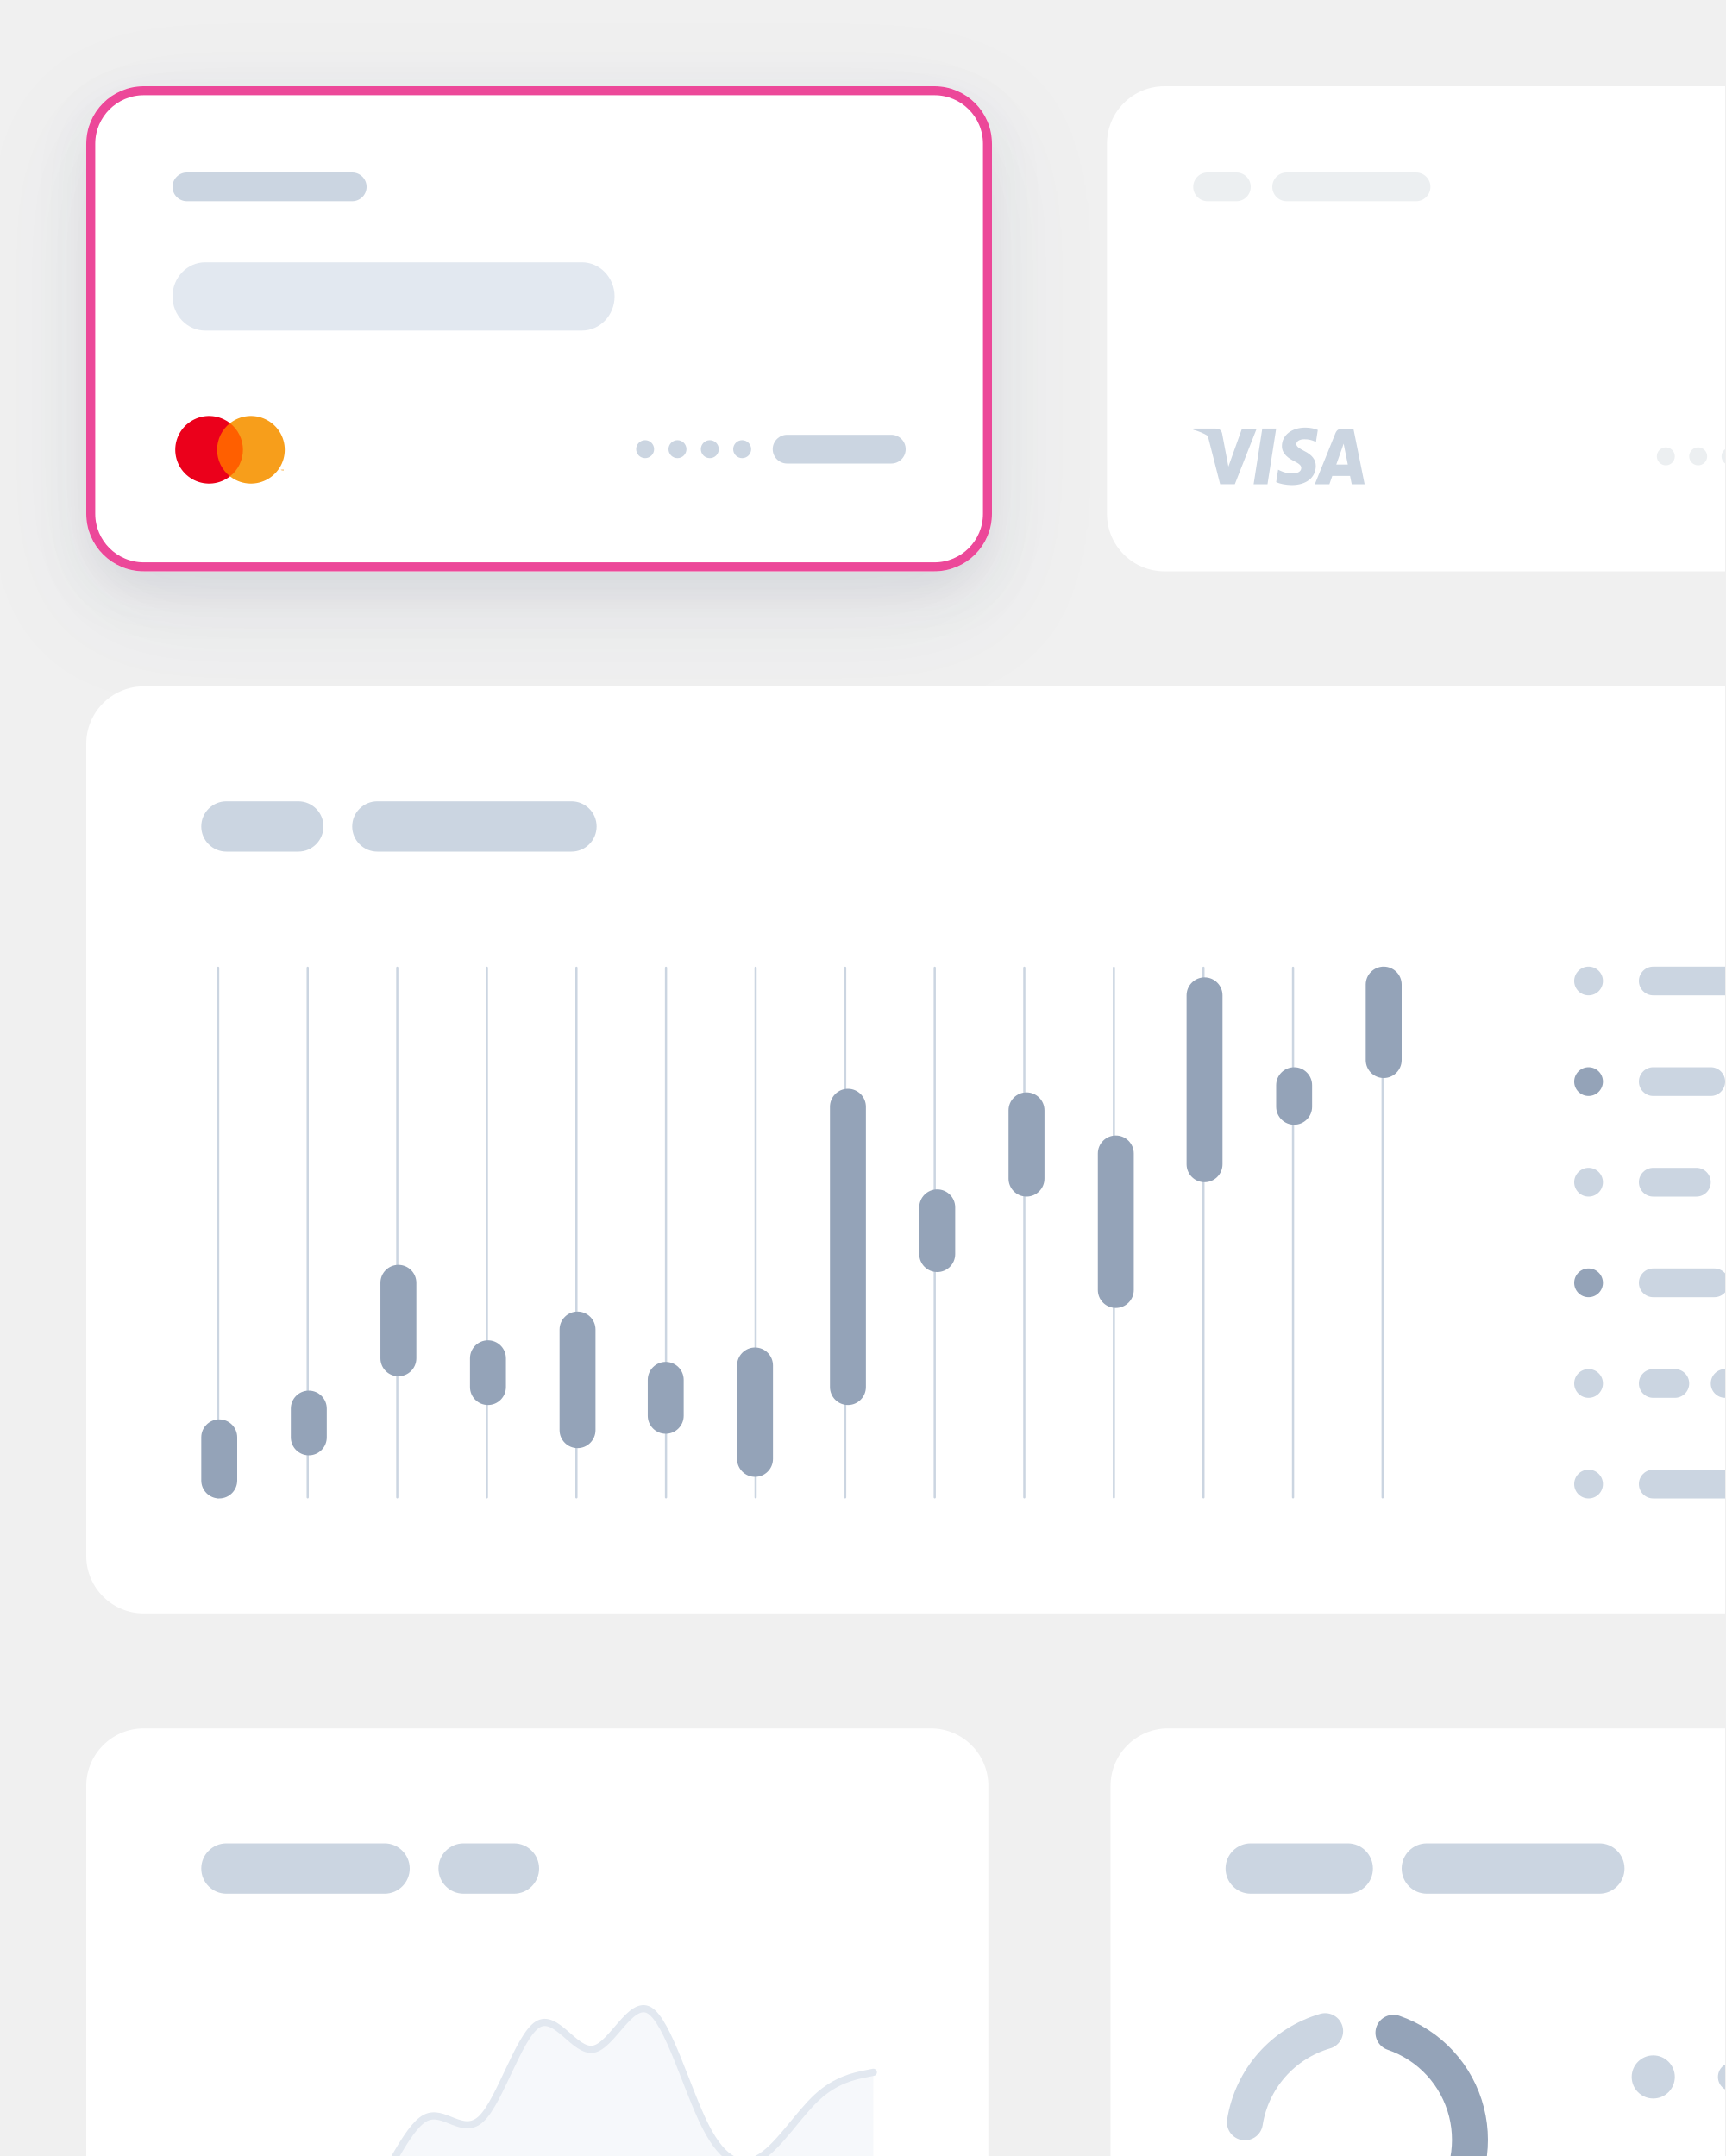
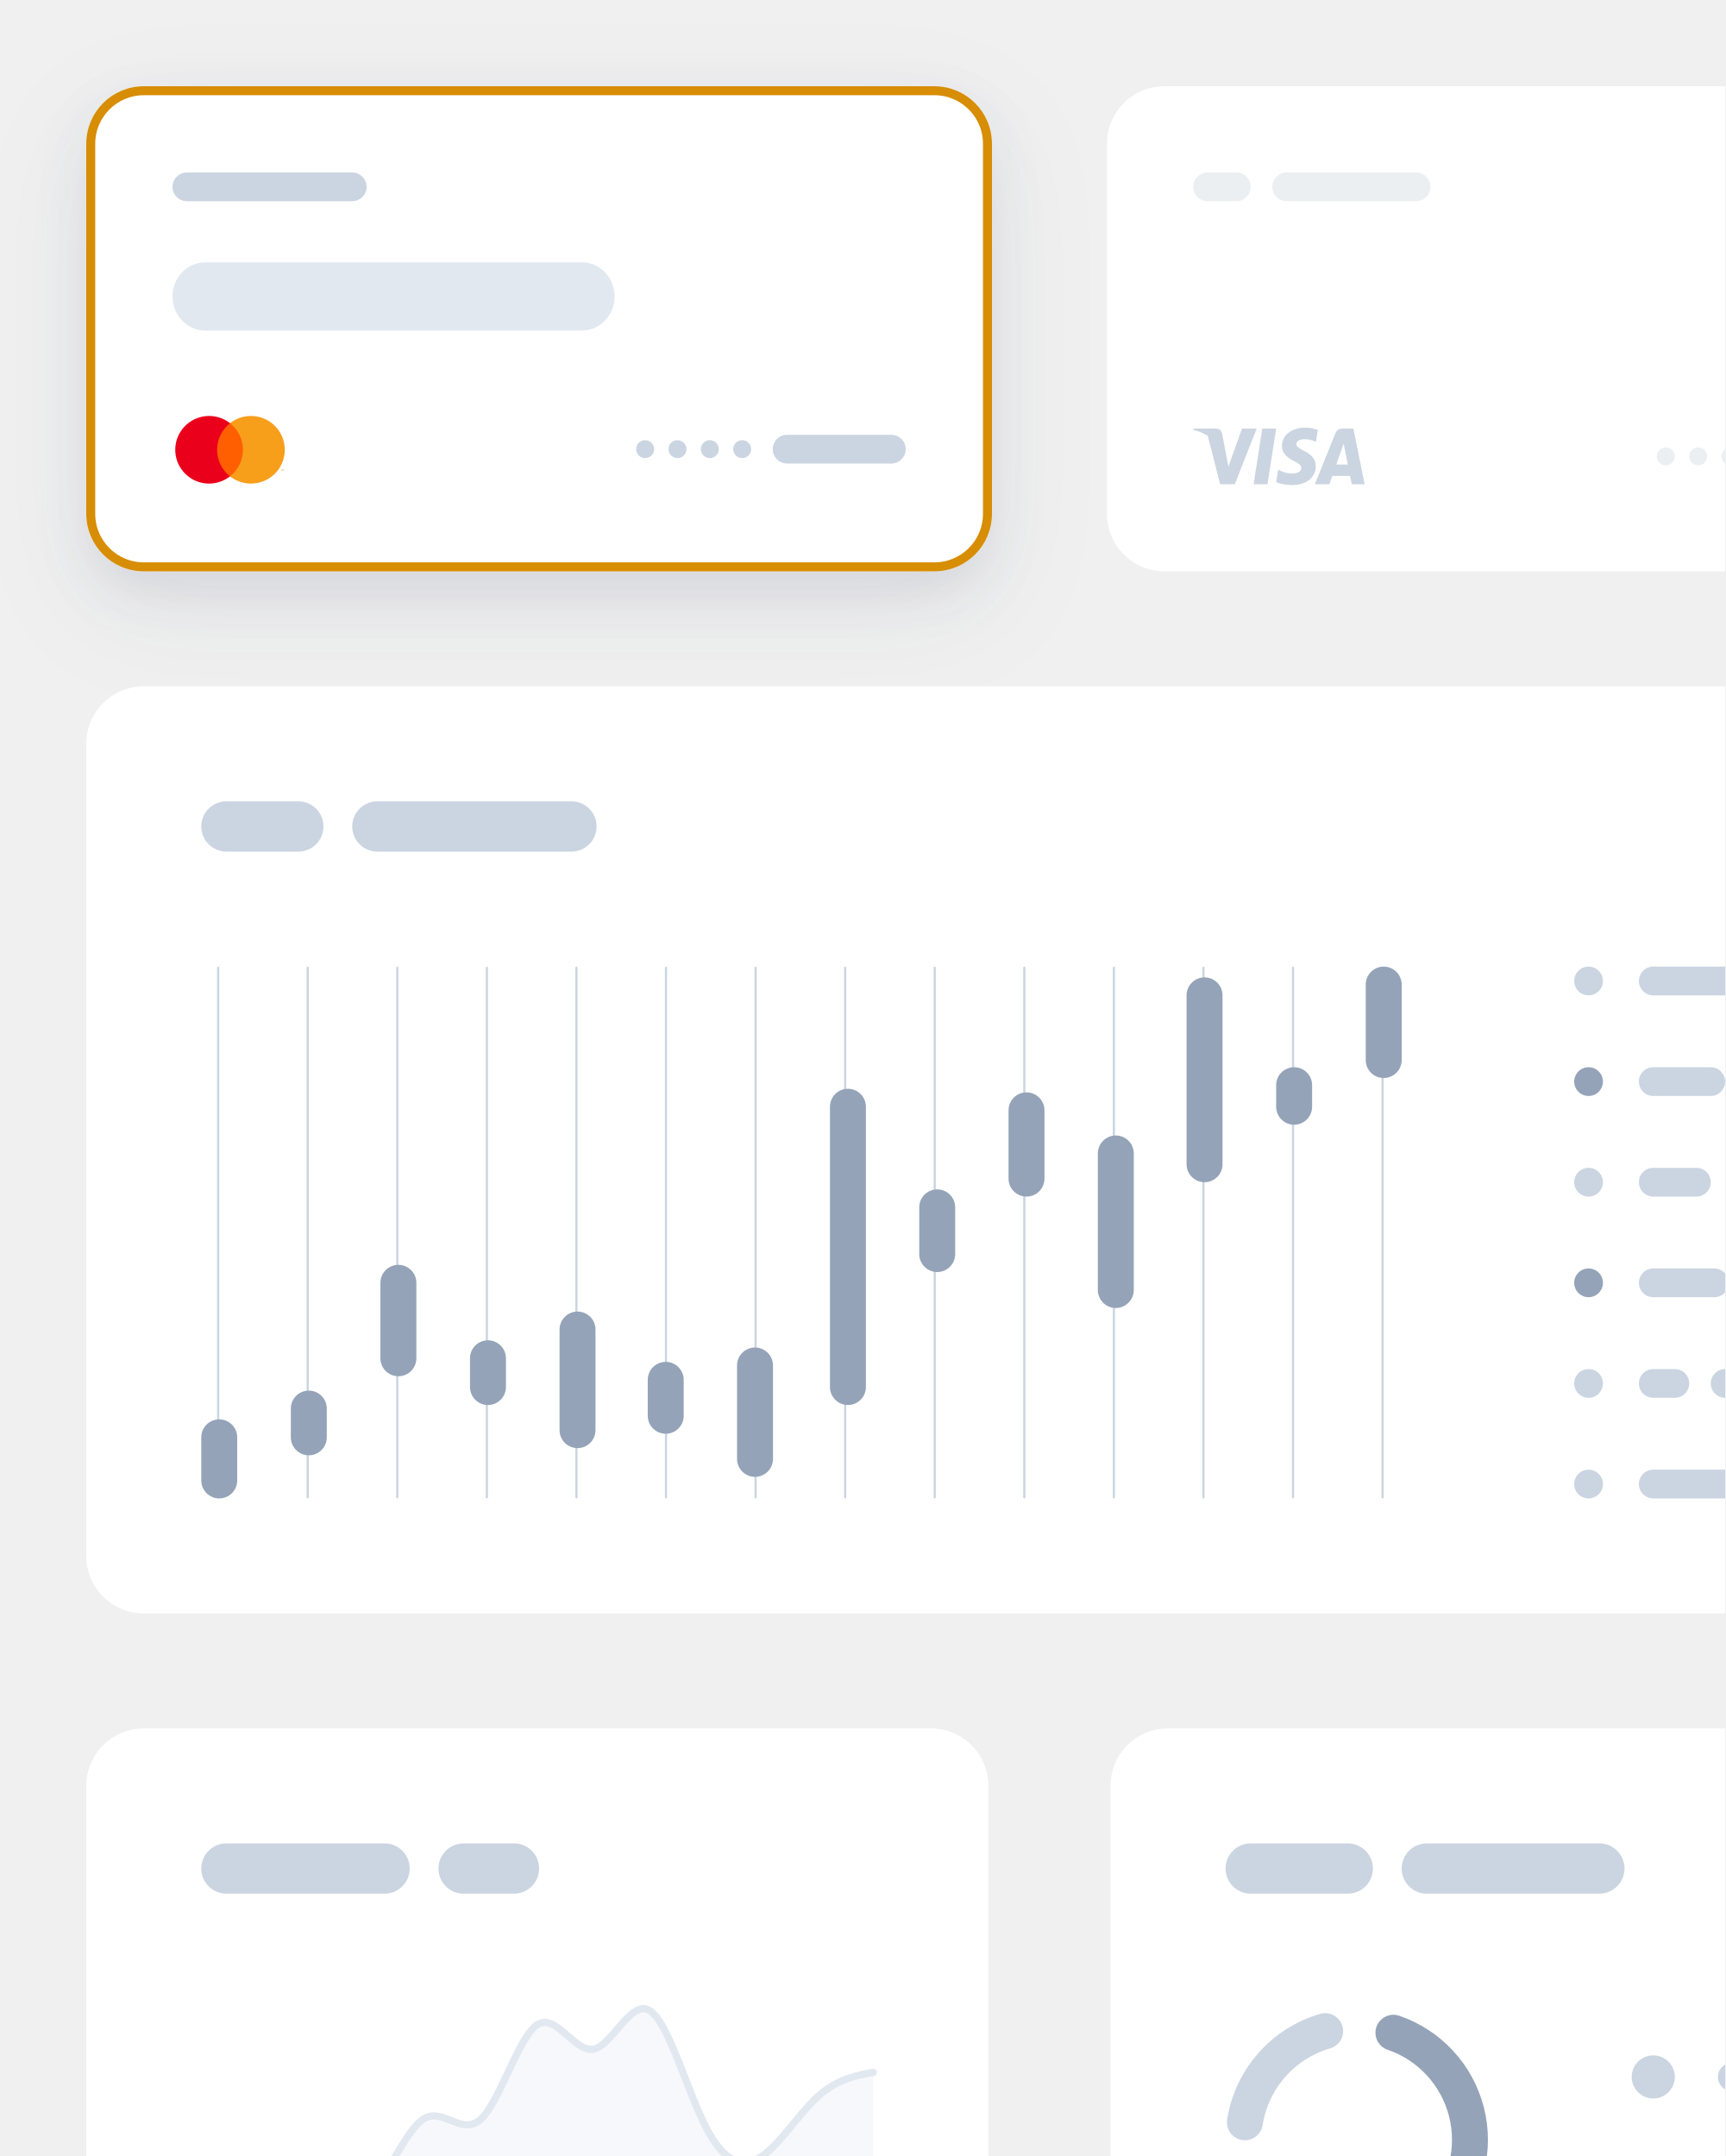
<svg xmlns="http://www.w3.org/2000/svg" width="480" height="600" viewBox="0 0 480 600" fill="none">
  <g clip-path="url(#clip0_753_699)">
    <g filter="url(#filter0_dd_753_699)">
      <path d="M260 24H40C31.163 24 24 31.163 24 40V143C24 151.837 31.163 159 40 159H260C268.837 159 276 151.837 276 143V40C276 31.163 268.837 24 260 24Z" fill="white" />
      <path d="M68.123 117.773H59.883V132.566H68.123V117.773Z" fill="#FF5F00" />
      <path d="M60.401 125.169C60.4 123.745 60.723 122.338 61.346 121.057C61.969 119.776 62.876 118.653 63.998 117.773C62.609 116.682 60.94 116.004 59.183 115.815C57.427 115.627 55.652 115.936 54.063 116.708C52.474 117.479 51.134 118.682 50.196 120.178C49.259 121.674 48.762 123.404 48.762 125.169C48.762 126.934 49.259 128.664 50.196 130.16C51.134 131.657 52.474 132.859 54.063 133.631C55.652 134.402 57.427 134.711 59.183 134.523C60.94 134.335 62.609 133.656 63.998 132.565C62.876 131.686 61.969 130.563 61.346 129.281C60.723 128 60.4 126.594 60.401 125.169Z" fill="#EB001B" />
      <path d="M79.236 125.169C79.236 126.934 78.739 128.664 77.801 130.16C76.864 131.657 75.524 132.859 73.935 133.631C72.346 134.402 70.571 134.711 68.814 134.523C67.057 134.335 65.389 133.656 64 132.565C65.121 131.685 66.027 130.562 66.65 129.281C67.273 127.999 67.597 126.594 67.597 125.169C67.597 123.745 67.273 122.339 66.65 121.058C66.027 119.777 65.121 118.653 64 117.773C65.389 116.682 67.057 116.004 68.814 115.815C70.571 115.627 72.346 115.936 73.935 116.708C75.524 117.479 76.864 118.682 77.801 120.178C78.739 121.674 79.236 123.404 79.236 125.169Z" fill="#F79E1B" />
      <path d="M78.334 130.998V130.695H78.456V130.633H78.144V130.695H78.266V130.998H78.334ZM78.938 130.998V130.633H78.843L78.733 130.884L78.623 130.633H78.528V130.998H78.594V130.723L78.698 130.96H78.767L78.871 130.722V130.998H78.938Z" fill="#F79E1B" />
      <path d="M182 125C182 123.619 180.881 122.5 179.5 122.5C178.119 122.5 177 123.619 177 125C177 126.381 178.119 127.5 179.5 127.5C180.881 127.5 182 126.381 182 125Z" fill="#CBD5E1" />
      <path d="M191 125C191 123.619 189.881 122.5 188.5 122.5C187.119 122.5 186 123.619 186 125C186 126.381 187.119 127.5 188.5 127.5C189.881 127.5 191 126.381 191 125Z" fill="#CBD5E1" />
      <path d="M200 125C200 123.619 198.881 122.5 197.5 122.5C196.119 122.5 195 123.619 195 125C195 126.381 196.119 127.5 197.5 127.5C198.881 127.5 200 126.381 200 125Z" fill="#CBD5E1" />
      <path d="M209 125C209 123.619 207.881 122.5 206.5 122.5C205.119 122.5 204 123.619 204 125C204 126.381 205.119 127.5 206.5 127.5C207.881 127.5 209 126.381 209 125Z" fill="#CBD5E1" />
      <path d="M248 121H219C216.791 121 215 122.791 215 125C215 127.209 216.791 129 219 129H248C250.209 129 252 127.209 252 125C252 122.791 250.209 121 248 121Z" fill="#CBD5E1" />
      <path d="M98 48H52C49.791 48 48 49.791 48 52C48 54.209 49.791 56 52 56H98C100.209 56 102 54.209 102 52C102 49.791 100.209 48 98 48Z" fill="#CBD5E1" />
      <path d="M161.889 73H57.111C52.079 73 48 77.253 48 82.5C48 87.747 52.079 92 57.111 92H161.889C166.921 92 171 87.747 171 82.5C171 77.253 166.921 73 161.889 73Z" fill="#E2E8F0" />
-       <path d="M260 25.25H40C31.854 25.25 25.25 31.854 25.25 40V143C25.25 151.146 31.854 157.75 40 157.75H260C268.146 157.75 274.75 151.146 274.75 143V40C274.75 31.854 268.146 25.25 260 25.25Z" stroke="#EC4899" stroke-width="2.5" />
+       <path d="M260 25.25H40C31.854 25.25 25.25 31.854 25.25 40V143C25.25 151.146 31.854 157.75 40 157.75H260C268.146 157.75 274.75 151.146 274.75 143V40C274.75 31.854 268.146 25.25 260 25.25Z" stroke="#d78d04" stroke-width="2.5" />
    </g>
    <path d="M544 191H40C31.163 191 24 198.163 24 207V433C24 441.837 31.163 449 40 449H544C552.837 449 560 441.837 560 433V207C560 198.163 552.837 191 544 191Z" fill="white" />
    <path d="M60.695 416.695V269.305" stroke="#CBD5E1" stroke-width="0.61" stroke-linecap="round" />
    <path d="M85.617 416.695V269.305" stroke="#CBD5E1" stroke-width="0.61" stroke-linecap="round" />
    <path d="M110.539 416.695V269.305" stroke="#CBD5E1" stroke-width="0.61" stroke-linecap="round" />
    <path d="M135.465 416.695V269.305" stroke="#CBD5E1" stroke-width="0.61" stroke-linecap="round" />
    <path d="M160.387 416.695V269.305" stroke="#CBD5E1" stroke-width="0.61" stroke-linecap="round" />
    <path d="M185.309 416.695V269.305" stroke="#CBD5E1" stroke-width="0.61" stroke-linecap="round" />
    <path d="M210.234 416.695V269.305" stroke="#CBD5E1" stroke-width="0.61" stroke-linecap="round" />
    <path d="M235.156 416.695V269.305" stroke="#CBD5E1" stroke-width="0.61" stroke-linecap="round" />
    <path d="M260.078 416.695V269.305" stroke="#CBD5E1" stroke-width="0.61" stroke-linecap="round" />
    <path d="M285.004 416.695V269.305" stroke="#CBD5E1" stroke-width="0.61" stroke-linecap="round" />
    <path d="M309.926 416.695V269.305" stroke="#CBD5E1" stroke-width="0.61" stroke-linecap="round" />
    <path d="M334.848 416.695V269.305" stroke="#CBD5E1" stroke-width="0.61" stroke-linecap="round" />
    <path d="M359.773 416.695V269.305" stroke="#CBD5E1" stroke-width="0.61" stroke-linecap="round" />
    <path d="M384.695 416.695V269.305" stroke="#CBD5E1" stroke-width="0.61" stroke-linecap="round" />
    <path d="M83 223H63C59.134 223 56 226.134 56 230C56 233.866 59.134 237 63 237H83C86.866 237 90 233.866 90 230C90 226.134 86.866 223 83 223Z" fill="#CBD5E1" />
    <path d="M159 223H105C101.134 223 98 226.134 98 230C98 233.866 101.134 237 105 237H159C162.866 237 166 233.866 166 230C166 226.134 162.866 223 159 223Z" fill="#CBD5E1" />
    <path d="M66 400C66 397.239 63.761 395 61 395C58.239 395 56 397.239 56 400V412C56 414.761 58.239 417 61 417C63.761 417 66 414.761 66 412V400Z" fill="#94A3B8" />
    <path d="M90.922 392C90.922 389.239 88.683 387 85.922 387C83.16 387 80.922 389.239 80.922 392V400C80.922 402.761 83.16 405 85.922 405C88.683 405 90.922 402.761 90.922 400V392Z" fill="#94A3B8" />
    <path d="M115.848 357C115.848 354.239 113.609 352 110.848 352C108.086 352 105.848 354.239 105.848 357V378C105.848 380.761 108.086 383 110.848 383C113.609 383 115.848 380.761 115.848 378V357Z" fill="#94A3B8" />
    <path d="M140.77 378C140.77 375.239 138.531 373 135.77 373C133.008 373 130.77 375.239 130.77 378V386C130.77 388.761 133.008 391 135.77 391C138.531 391 140.77 388.761 140.77 386V378Z" fill="#94A3B8" />
    <path d="M165.691 370C165.691 367.239 163.453 365 160.691 365C157.93 365 155.691 367.239 155.691 370V398C155.691 400.761 157.93 403 160.691 403C163.453 403 165.691 400.761 165.691 398V370Z" fill="#94A3B8" />
    <path d="M190.23 384C190.23 381.239 187.992 379 185.23 379C182.469 379 180.23 381.239 180.23 384V394C180.23 396.761 182.469 399 185.23 399C187.992 399 190.23 396.761 190.23 394V384Z" fill="#94A3B8" />
    <path d="M215.074 380C215.074 377.239 212.836 375 210.074 375C207.313 375 205.074 377.239 205.074 380V406C205.074 408.761 207.313 411 210.074 411C212.836 411 215.074 408.761 215.074 406V380Z" fill="#94A3B8" />
    <path d="M240.926 308C240.926 305.239 238.687 303 235.926 303C233.164 303 230.926 305.239 230.926 308V386C230.926 388.761 233.164 391 235.926 391C238.687 391 240.926 388.761 240.926 386V308Z" fill="#94A3B8" />
    <path d="M265.77 336C265.77 333.239 263.531 331 260.77 331C258.008 331 255.77 333.239 255.77 336V349C255.77 351.761 258.008 354 260.77 354C263.531 354 265.77 351.761 265.77 349V336Z" fill="#94A3B8" />
    <path d="M290.613 309C290.613 306.239 288.375 304 285.613 304C282.852 304 280.613 306.239 280.613 309V328C280.613 330.761 282.852 333 285.613 333C288.375 333 290.613 330.761 290.613 328V309Z" fill="#94A3B8" />
    <path d="M315.461 321C315.461 318.239 313.222 316 310.461 316C307.7 316 305.461 318.239 305.461 321V359C305.461 361.761 307.7 364 310.461 364C313.222 364 315.461 361.761 315.461 359V321Z" fill="#94A3B8" />
    <path d="M340.152 277C340.152 274.239 337.914 272 335.152 272C332.391 272 330.152 274.239 330.152 277V324C330.152 326.761 332.391 329 335.152 329C337.914 329 340.152 326.761 340.152 324V277Z" fill="#94A3B8" />
    <path d="M365.078 302C365.078 299.239 362.84 297 360.078 297C357.317 297 355.078 299.239 355.078 302V308C355.078 310.761 357.317 313 360.078 313C362.84 313 365.078 310.761 365.078 308V302Z" fill="#94A3B8" />
    <path d="M390 274C390 271.239 387.761 269 385 269C382.239 269 380 271.239 380 274V295C380 297.761 382.239 300 385 300C387.761 300 390 297.761 390 295V274Z" fill="#94A3B8" />
    <path d="M446 273C446 270.791 444.209 269 442 269C439.791 269 438 270.791 438 273C438 275.209 439.791 277 442 277C444.209 277 446 275.209 446 273Z" fill="#CBD5E1" />
    <path d="M484 269H460C457.791 269 456 270.791 456 273C456 275.209 457.791 277 460 277H484C486.209 277 488 275.209 488 273C488 270.791 486.209 269 484 269Z" fill="#CBD5E1" />
    <path d="M446 301C446 298.791 444.209 297 442 297C439.791 297 438 298.791 438 301C438 303.209 439.791 305 442 305C444.209 305 446 303.209 446 301Z" fill="#94A3B8" />
    <path d="M476 297H460C457.791 297 456 298.791 456 301C456 303.209 457.791 305 460 305H476C478.209 305 480 303.209 480 301C480 298.791 478.209 297 476 297Z" fill="#CBD5E1" />
    <path d="M446 329C446 326.791 444.209 325 442 325C439.791 325 438 326.791 438 329C438 331.209 439.791 333 442 333C444.209 333 446 331.209 446 329Z" fill="#CBD5E1" />
    <path d="M472 325H460C457.791 325 456 326.791 456 329C456 331.209 457.791 333 460 333H472C474.209 333 476 331.209 476 329C476 326.791 474.209 325 472 325Z" fill="#CBD5E1" />
    <path d="M446 357C446 354.791 444.209 353 442 353C439.791 353 438 354.791 438 357C438 359.209 439.791 361 442 361C444.209 361 446 359.209 446 357Z" fill="#94A3B8" />
    <path d="M477 353H460C457.791 353 456 354.791 456 357C456 359.209 457.791 361 460 361H477C479.209 361 481 359.209 481 357C481 354.791 479.209 353 477 353Z" fill="#CBD5E1" />
    <path d="M446 385C446 382.791 444.209 381 442 381C439.791 381 438 382.791 438 385C438 387.209 439.791 389 442 389C444.209 389 446 387.209 446 385Z" fill="#CBD5E1" />
    <path d="M466 381H460C457.791 381 456 382.791 456 385C456 387.209 457.791 389 460 389H466C468.209 389 470 387.209 470 385C470 382.791 468.209 381 466 381Z" fill="#CBD5E1" />
    <path d="M510 381H480C477.791 381 476 382.791 476 385C476 387.209 477.791 389 480 389H510C512.209 389 514 387.209 514 385C514 382.791 512.209 381 510 381Z" fill="#CBD5E1" />
    <path d="M446 413C446 410.791 444.209 409 442 409C439.791 409 438 410.791 438 413C438 415.209 439.791 417 442 417C444.209 417 446 415.209 446 413Z" fill="#CBD5E1" />
    <path d="M481 409H460C457.791 409 456 410.791 456 413C456 415.209 457.791 417 460 417H481C483.209 417 485 415.209 485 413C485 410.791 483.209 409 481 409Z" fill="#CBD5E1" />
    <path d="M259 481H40C31.163 481 24 488.163 24 497V648C24 656.837 31.163 664 40 664H259C267.837 664 275 656.837 275 648V497C275 488.163 267.837 481 259 481Z" fill="white" />
    <path opacity="0.3" d="M58.597 626.412L56 632H243V576.699L240.403 577.226C237.806 577.754 232.611 578.809 227.417 583.561C222.222 588.312 217.028 596.761 211.833 600.167C206.639 603.573 201.444 601.937 196.25 591.658C191.056 581.38 185.861 562.459 180.667 559.453C175.472 556.447 170.278 569.356 165.083 570.268C159.889 571.179 154.694 560.092 149.5 563.463C144.306 566.834 139.111 584.662 133.917 589.633C128.722 594.603 123.528 586.717 118.333 589.427C113.139 592.136 107.944 605.442 102.75 611.309C97.556 617.177 92.361 615.606 87.167 612.226C81.972 608.847 76.778 603.659 71.583 606.653C66.389 609.648 61.194 620.824 58.597 626.412Z" fill="#E2E8F0" />
    <path d="M56 632L58.597 626.412C61.194 620.824 66.389 609.648 71.583 606.653C76.778 603.659 81.972 608.847 87.167 612.226C92.361 615.606 97.556 617.177 102.75 611.309C107.944 605.442 113.139 592.136 118.333 589.427C123.528 586.717 128.722 594.603 133.917 589.633C139.111 584.662 144.306 566.834 149.5 563.463C154.694 560.092 159.889 571.179 165.083 570.268C170.278 569.356 175.472 556.447 180.667 559.453C185.861 562.459 191.056 581.38 196.25 591.658C201.444 601.937 206.639 603.573 211.833 600.167C217.028 596.761 222.222 588.312 227.417 583.561C232.611 578.809 237.806 577.754 240.403 577.226L243 576.699" stroke="#E2E8F0" stroke-width="2" stroke-linecap="round" />
    <path d="M107 513H63C59.134 513 56 516.134 56 520C56 523.866 59.134 527 63 527H107C110.866 527 114 523.866 114 520C114 516.134 110.866 513 107 513Z" fill="#CBD5E1" />
    <path d="M143 513H129C125.134 513 122 516.134 122 520C122 523.866 125.134 527 129 527H143C146.866 527 150 523.866 150 520C150 516.134 146.866 513 143 513Z" fill="#CBD5E1" />
    <path d="M544 481H325C316.163 481 309 488.163 309 497V648C309 656.837 316.163 664 325 664H544C552.837 664 560 656.837 560 648V497C560 488.163 552.837 481 544 481Z" fill="white" />
    <path d="M375 513H348C344.134 513 341 516.134 341 520C341 523.866 344.134 527 348 527H375C378.866 527 382 523.866 382 520C382 516.134 378.866 513 375 513Z" fill="#CBD5E1" />
    <path d="M445 513H397C393.134 513 390 516.134 390 520C390 523.866 393.134 527 397 527H445C448.866 527 452 523.866 452 520C452 516.134 448.866 513 445 513Z" fill="#CBD5E1" />
    <path d="M387.706 565.699C392.661 567.396 397.114 570.301 400.663 574.152C404.212 578.003 406.745 582.678 408.033 587.754C409.321 592.83 409.322 598.147 408.038 603.224C406.754 608.301 404.225 612.978 400.678 616.831C397.132 620.684 392.681 623.593 387.728 625.293C382.775 626.994 377.476 627.432 372.311 626.57C367.145 625.707 362.277 623.57 358.145 620.352C354.013 617.135 350.749 612.937 348.648 608.141" stroke="#94A3B8" stroke-width="10" stroke-linecap="round" />
    <path d="M346.379 590.623C347.305 584.709 349.898 579.182 353.853 574.688C357.807 570.194 362.961 566.921 368.709 565.25" stroke="#CBD5E1" stroke-width="10" stroke-linecap="round" />
    <path d="M466 578C466 574.686 463.314 572 460 572C456.686 572 454 574.686 454 578C454 581.314 456.686 584 460 584C463.314 584 466 581.314 466 578Z" fill="#CBD5E1" />
    <path d="M498 574H482C479.791 574 478 575.791 478 578C478 580.209 479.791 582 482 582H498C500.209 582 502 580.209 502 578C502 575.791 500.209 574 498 574Z" fill="#CBD5E1" />
    <path d="M544 24H324C315.163 24 308 31.163 308 40V143C308 151.837 315.163 159 324 159H544C552.837 159 560 151.837 560 143V40C560 31.163 552.837 24 544 24Z" fill="white" />
    <path fill-rule="evenodd" clip-rule="evenodd" d="M366.666 119.651C365.903 119.339 364.703 119 363.207 119C359.39 119 356.704 121.104 356.681 124.116C356.657 126.343 358.598 127.586 360.062 128.327C361.566 129.086 362.072 129.571 362.066 130.25C362.056 131.288 360.865 131.764 359.755 131.764C358.21 131.764 357.388 131.53 356.119 130.951L355.622 130.704L355.082 134.174C355.983 134.606 357.651 134.98 359.383 135C363.44 135 366.075 132.922 366.106 129.706C366.12 127.939 365.092 126.6 362.864 125.494C361.515 124.775 360.687 124.299 360.696 123.572C360.697 122.927 361.396 122.238 362.908 122.238C364.17 122.217 365.085 122.518 365.797 122.833L366.144 123.011L366.666 119.651ZM348.803 134.77L351.218 119.27H355.079L352.664 134.77H348.803ZM373.345 124.942C373.345 124.942 372.127 128.383 371.807 129.274H375.012C374.859 128.499 374.119 124.799 374.119 124.799L373.858 123.463C373.755 123.77 373.611 124.177 373.502 124.486V124.487C373.404 124.763 373.334 124.961 373.345 124.942ZM376.57 119.286H373.587C372.661 119.286 371.969 119.56 371.563 120.571L365.83 134.776H369.885C369.885 134.776 370.546 132.865 370.697 132.445C370.904 132.445 371.885 132.447 372.924 132.449C374.096 132.451 375.343 132.453 375.641 132.453C375.757 132.994 376.111 134.776 376.111 134.776H379.695L376.57 119.286ZM345.563 119.284L341.785 129.851L341.38 127.703C341.379 127.699 341.378 127.695 341.376 127.691C341.378 127.694 341.379 127.697 341.38 127.7L340.027 120.578C339.794 119.596 339.115 119.305 338.277 119.271H332.051L332 119.592C333.514 119.993 334.868 120.572 336.055 121.292L339.489 134.757L343.575 134.755L349.654 119.284H345.563Z" fill="#CBD5E1" />
    <path d="M466 127C466 125.619 464.881 124.5 463.5 124.5C462.119 124.5 461 125.619 461 127C461 128.381 462.119 129.5 463.5 129.5C464.881 129.5 466 128.381 466 127Z" fill="#ECEFF1" />
    <path d="M475 127C475 125.619 473.881 124.5 472.5 124.5C471.119 124.5 470 125.619 470 127C470 128.381 471.119 129.5 472.5 129.5C473.881 129.5 475 128.381 475 127Z" fill="#ECEFF1" />
    <path d="M484 127C484 125.619 482.881 124.5 481.5 124.5C480.119 124.5 479 125.619 479 127C479 128.381 480.119 129.5 481.5 129.5C482.881 129.5 484 128.381 484 127Z" fill="#ECEFF1" />
    <path d="M344 48H336C333.791 48 332 49.791 332 52C332 54.209 333.791 56 336 56H344C346.209 56 348 54.209 348 52C348 49.791 346.209 48 344 48Z" fill="#ECEFF1" />
    <path d="M394 48H358C355.791 48 354 49.791 354 52C354 54.209 355.791 56 358 56H394C396.209 56 398 54.209 398 52C398 49.791 396.209 48 394 48Z" fill="#ECEFF1" />
  </g>
  <defs>
    <filter id="filter0_dd_753_699" x="-8" y="2" width="316" height="199" filterUnits="userSpaceOnUse" color-interpolation-filters="sRGB">
      <feFlood flood-opacity="0" result="BackgroundImageFix" />
      <feColorMatrix in="SourceAlpha" type="matrix" values="0 0 0 0 0 0 0 0 0 0 0 0 0 0 0 0 0 0 127 0" result="hardAlpha" />
      <feOffset dy="10" />
      <feGaussianBlur stdDeviation="16" />
      <feColorMatrix type="matrix" values="0 0 0 0 0.094 0 0 0 0 0.153 0 0 0 0 0.294 0 0 0 0.06 0" />
      <feBlend mode="normal" in2="BackgroundImageFix" result="effect1_dropShadow_753_699" />
      <feColorMatrix in="SourceAlpha" type="matrix" values="0 0 0 0 0 0 0 0 0 0 0 0 0 0 0 0 0 0 127 0" result="hardAlpha" />
      <feOffset dy="6" />
      <feGaussianBlur stdDeviation="7" />
      <feColorMatrix type="matrix" values="0 0 0 0 0.094 0 0 0 0 0.153 0 0 0 0 0.294 0 0 0 0.08 0" />
      <feBlend mode="normal" in2="effect1_dropShadow_753_699" result="effect2_dropShadow_753_699" />
      <feBlend mode="normal" in="SourceGraphic" in2="effect2_dropShadow_753_699" result="shape" />
    </filter>
    <clipPath id="clip0_753_699">
      <rect width="480" height="600" fill="white" />
    </clipPath>
  </defs>
</svg>
